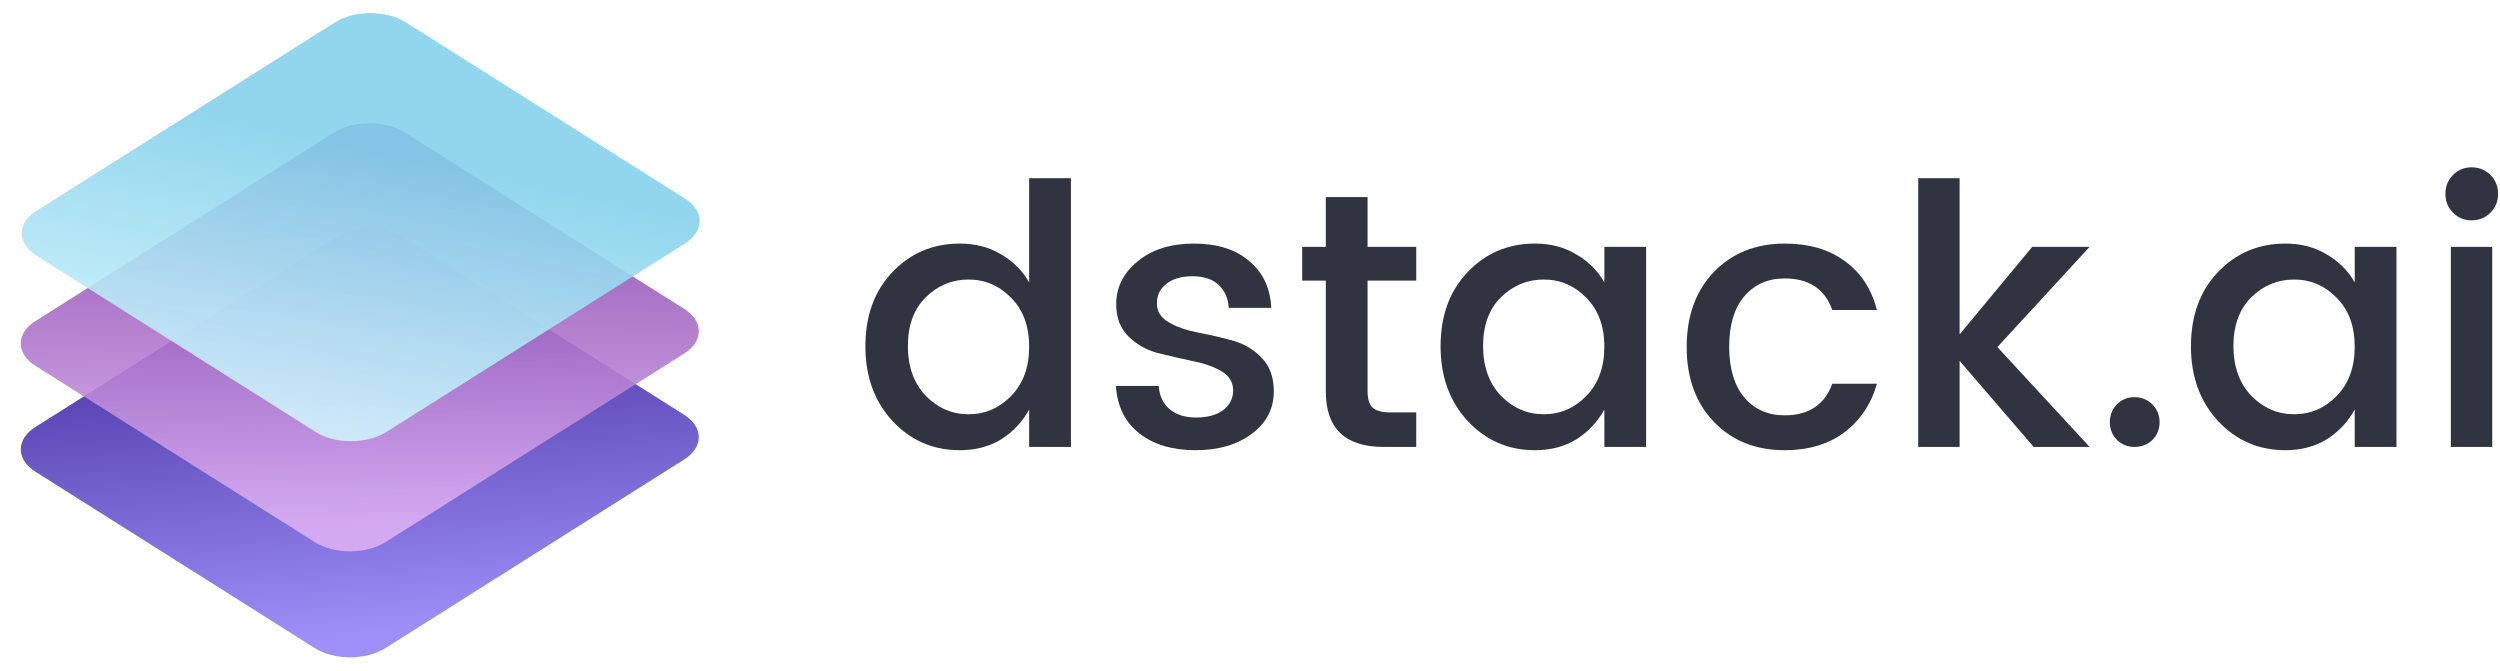
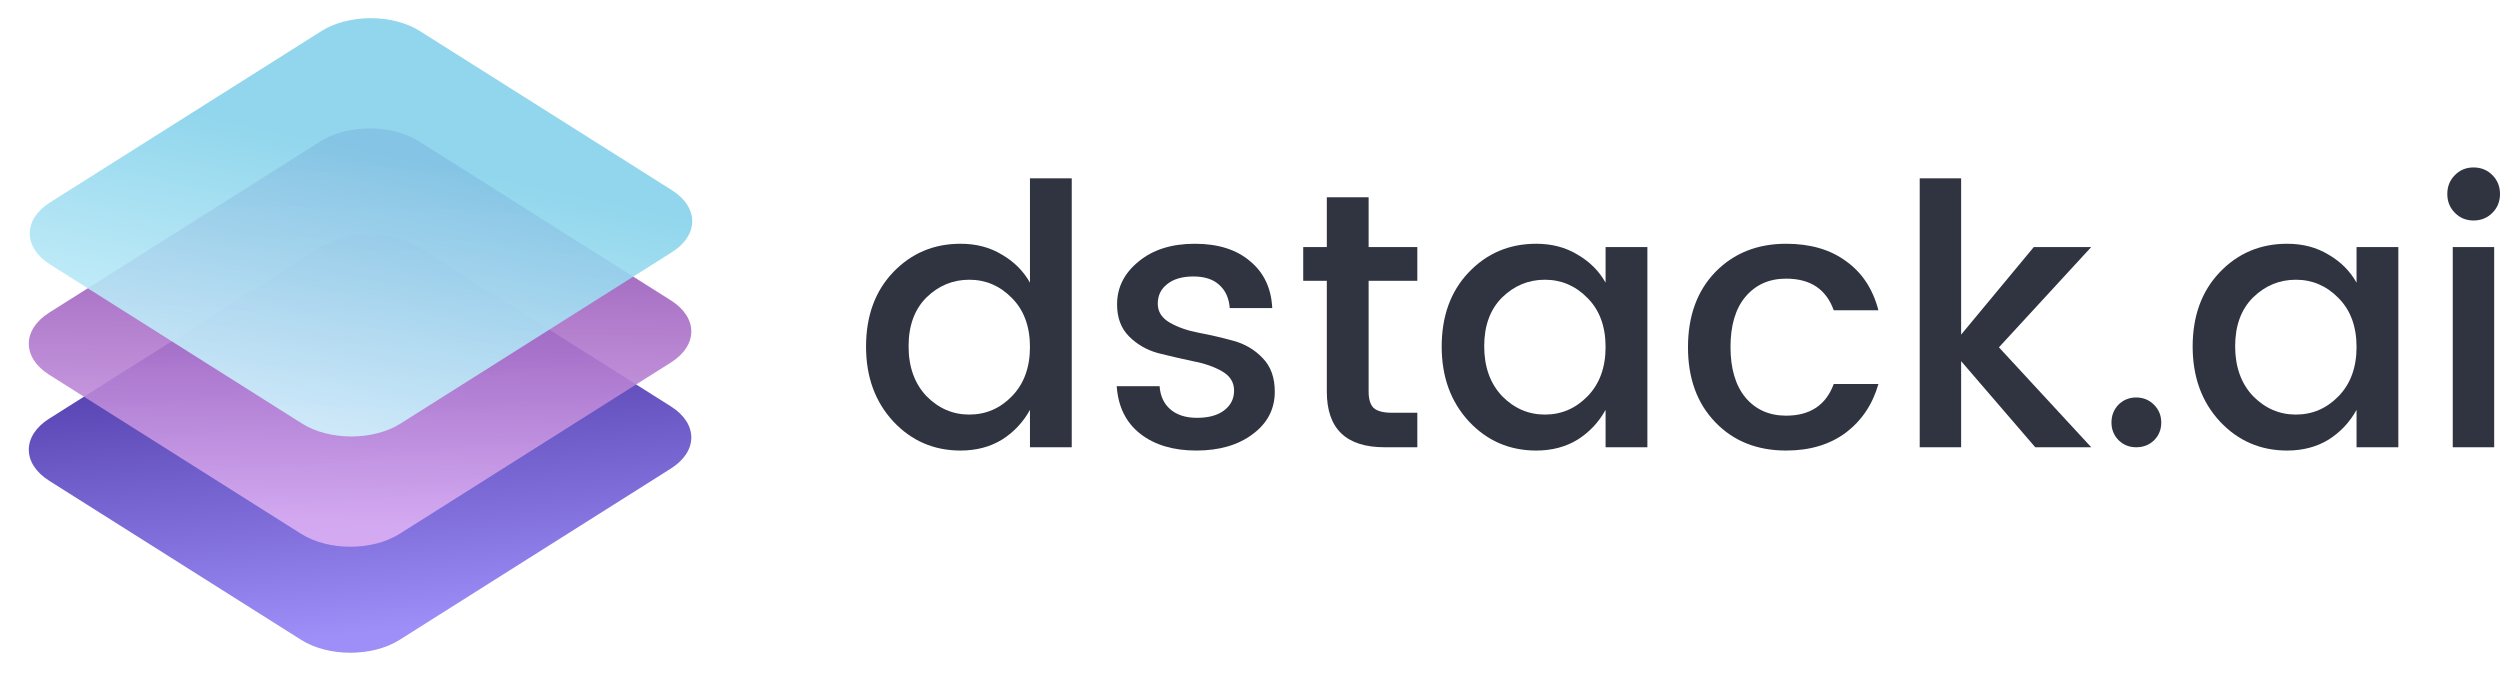
- <svg xmlns="http://www.w3.org/2000/svg" width="179" height="48" viewBox="0 0 179 48" fill="none">
-   <path d="M72.388 28.36C73.255 27.476 73.688 26.297 73.688 24.824C73.688 23.351 73.255 22.181 72.388 21.314C71.539 20.447 70.525 20.014 69.346 20.014C68.167 20.014 67.145 20.439 66.278 21.288C65.429 22.137 65.004 23.299 65.004 24.772C65.004 26.245 65.429 27.433 66.278 28.334C67.145 29.218 68.167 29.66 69.346 29.66C70.525 29.66 71.539 29.227 72.388 28.36ZM68.722 32.234C66.815 32.234 65.212 31.541 63.912 30.154C62.612 28.75 61.962 26.965 61.962 24.798C61.962 22.614 62.603 20.846 63.886 19.494C65.186 18.125 66.798 17.44 68.722 17.44C69.849 17.44 70.837 17.7 71.686 18.22C72.553 18.723 73.22 19.39 73.688 20.222V12.76H76.678V32H73.688V29.322C73.203 30.206 72.535 30.917 71.686 31.454C70.837 31.974 69.849 32.234 68.722 32.234Z" fill="#303340" />
-   <path d="M79.921 21.782C79.921 20.569 80.432 19.546 81.455 18.714C82.478 17.865 83.821 17.44 85.485 17.44C87.149 17.44 88.466 17.856 89.437 18.688C90.425 19.503 90.954 20.621 91.023 22.042H87.981C87.929 21.331 87.678 20.777 87.227 20.378C86.794 19.979 86.178 19.78 85.381 19.78C84.584 19.78 83.96 19.962 83.509 20.326C83.058 20.673 82.833 21.141 82.833 21.73C82.833 22.302 83.119 22.753 83.691 23.082C84.263 23.411 84.956 23.654 85.771 23.81C86.603 23.966 87.426 24.157 88.241 24.382C89.073 24.607 89.775 25.023 90.347 25.63C90.919 26.219 91.205 27.017 91.205 28.022C91.205 29.27 90.676 30.284 89.619 31.064C88.579 31.844 87.236 32.234 85.589 32.234C83.942 32.234 82.608 31.835 81.585 31.038C80.562 30.241 79.999 29.105 79.895 27.632H82.963C83.015 28.343 83.275 28.897 83.743 29.296C84.211 29.695 84.844 29.894 85.641 29.894C86.456 29.894 87.097 29.721 87.565 29.374C88.05 29.01 88.293 28.533 88.293 27.944C88.293 27.355 88.007 26.895 87.435 26.566C86.863 26.237 86.161 25.994 85.329 25.838C84.514 25.665 83.691 25.474 82.859 25.266C82.044 25.041 81.351 24.642 80.779 24.07C80.207 23.498 79.921 22.735 79.921 21.782Z" fill="#303340" />
-   <path d="M101.402 20.092H97.918V28.022C97.918 28.559 98.039 28.949 98.282 29.192C98.542 29.417 98.975 29.53 99.582 29.53H101.402V32H99.062C96.306 32 94.928 30.674 94.928 28.022V20.092H93.238V17.674H94.928V14.112H97.918V17.674H101.402V20.092Z" fill="#303340" />
-   <path d="M113.572 28.36C114.438 27.476 114.872 26.297 114.872 24.824C114.872 23.351 114.438 22.181 113.572 21.314C112.722 20.447 111.708 20.014 110.53 20.014C109.351 20.014 108.328 20.439 107.462 21.288C106.612 22.137 106.188 23.299 106.188 24.772C106.188 26.245 106.612 27.433 107.462 28.334C108.328 29.218 109.351 29.66 110.53 29.66C111.708 29.66 112.722 29.227 113.572 28.36ZM109.906 32.234C107.999 32.234 106.396 31.541 105.096 30.154C103.796 28.75 103.146 26.965 103.146 24.798C103.146 22.614 103.787 20.846 105.07 19.494C106.37 18.125 107.982 17.44 109.906 17.44C111.032 17.44 112.02 17.7 112.87 18.22C113.736 18.723 114.404 19.39 114.872 20.222V17.674H117.862V32H114.872V29.322C114.386 30.206 113.719 30.917 112.87 31.454C112.02 31.974 111.032 32.234 109.906 32.234Z" fill="#303340" />
-   <path d="M127.787 32.234C125.707 32.234 124.017 31.558 122.717 30.206C121.417 28.854 120.767 27.069 120.767 24.85C120.767 22.614 121.417 20.82 122.717 19.468C124.034 18.116 125.724 17.44 127.787 17.44C129.52 17.44 130.95 17.856 132.077 18.688C133.221 19.503 133.992 20.673 134.391 22.198H131.193C130.655 20.69 129.52 19.936 127.787 19.936C126.573 19.936 125.603 20.369 124.875 21.236C124.164 22.085 123.809 23.281 123.809 24.824C123.809 26.367 124.164 27.571 124.875 28.438C125.603 29.305 126.573 29.738 127.787 29.738C129.503 29.738 130.638 28.984 131.193 27.476H134.391C133.975 28.932 133.195 30.093 132.051 30.96C130.907 31.809 129.485 32.234 127.787 32.234Z" fill="#303340" />
-   <path d="M140.308 32H137.344V12.76H140.308V23.94L145.508 17.674H149.616L143.012 24.85L149.616 32H145.612L140.308 25.838V32Z" fill="#303340" />
-   <path d="M154.107 31.506C153.76 31.835 153.336 32 152.833 32C152.33 32 151.906 31.827 151.559 31.48C151.23 31.133 151.065 30.717 151.065 30.232C151.065 29.729 151.23 29.305 151.559 28.958C151.906 28.611 152.33 28.438 152.833 28.438C153.336 28.438 153.76 28.611 154.107 28.958C154.454 29.305 154.627 29.729 154.627 30.232C154.627 30.735 154.454 31.159 154.107 31.506Z" fill="#303340" />
-   <path d="M167.298 28.36C168.165 27.476 168.598 26.297 168.598 24.824C168.598 23.351 168.165 22.181 167.298 21.314C166.449 20.447 165.435 20.014 164.256 20.014C163.077 20.014 162.055 20.439 161.188 21.288C160.339 22.137 159.914 23.299 159.914 24.772C159.914 26.245 160.339 27.433 161.188 28.334C162.055 29.218 163.077 29.66 164.256 29.66C165.435 29.66 166.449 29.227 167.298 28.36ZM163.632 32.234C161.725 32.234 160.122 31.541 158.822 30.154C157.522 28.75 156.872 26.965 156.872 24.798C156.872 22.614 157.513 20.846 158.796 19.494C160.096 18.125 161.708 17.44 163.632 17.44C164.759 17.44 165.747 17.7 166.596 18.22C167.463 18.723 168.13 19.39 168.598 20.222V17.674H171.588V32H168.598V29.322C168.113 30.206 167.445 30.917 166.596 31.454C165.747 31.974 164.759 32.234 163.632 32.234Z" fill="#303340" />
-   <path d="M178.861 13.878C178.861 14.415 178.679 14.866 178.315 15.23C177.951 15.594 177.5 15.776 176.963 15.776C176.443 15.776 176.001 15.594 175.637 15.23C175.273 14.866 175.091 14.415 175.091 13.878C175.091 13.341 175.273 12.89 175.637 12.526C176.001 12.162 176.443 11.98 176.963 11.98C177.5 11.98 177.951 12.162 178.315 12.526C178.679 12.89 178.861 13.341 178.861 13.878ZM175.481 32V17.674H178.445V32H175.481Z" fill="#303340" />
-   <rect width="31.284" height="29.645" rx="3" transform="matrix(0.845565 -0.533872 0.845565 0.533872 0 32.1738)" fill="url(#paint0_linear)" />
-   <rect width="31.284" height="29.645" rx="3" transform="matrix(0.845565 -0.533872 0.845565 0.533872 0 24.5898)" fill="url(#paint1_linear)" fill-opacity="0.9" />
-   <rect width="31.284" height="29.645" rx="3" transform="matrix(0.845565 -0.533872 0.845565 0.533872 0.0668945 16.7017)" fill="url(#paint2_linear)" fill-opacity="0.9" />
+ <svg xmlns="http://www.w3.org/2000/svg" width="129" height="35" viewBox="0 0 129 35" fill="none">
+   <path d="M52.208 20.454C52.833 19.816 53.146 18.966 53.146 17.904C53.146 16.841 52.833 15.997 52.208 15.372C51.596 14.747 50.864 14.434 50.014 14.434C49.164 14.434 48.426 14.741 47.801 15.353C47.189 15.966 46.883 16.803 46.883 17.866C46.883 18.929 47.189 19.785 47.801 20.435C48.426 21.073 49.164 21.392 50.014 21.392C50.864 21.392 51.596 21.079 52.208 20.454ZM49.564 23.248C48.189 23.248 47.032 22.748 46.095 21.748C45.157 20.735 44.688 19.448 44.688 17.885C44.688 16.31 45.151 15.035 46.076 14.059C47.014 13.072 48.176 12.578 49.564 12.578C50.377 12.578 51.089 12.766 51.702 13.141C52.327 13.503 52.808 13.984 53.146 14.585V9.203H55.302V23.079H53.146V21.148C52.796 21.785 52.314 22.298 51.702 22.685C51.089 23.06 50.377 23.248 49.564 23.248Z" fill="#303340" />
+   <path d="M57.641 15.71C57.641 14.835 58.01 14.097 58.748 13.497C59.485 12.884 60.454 12.578 61.654 12.578C62.854 12.578 63.804 12.878 64.504 13.478C65.217 14.066 65.598 14.872 65.648 15.897H63.454C63.417 15.385 63.235 14.985 62.91 14.697C62.598 14.409 62.154 14.266 61.579 14.266C61.004 14.266 60.554 14.397 60.229 14.659C59.904 14.909 59.741 15.247 59.741 15.672C59.741 16.085 59.948 16.41 60.36 16.647C60.773 16.885 61.273 17.06 61.86 17.172C62.46 17.285 63.054 17.422 63.642 17.585C64.242 17.747 64.748 18.047 65.161 18.485C65.573 18.91 65.779 19.485 65.779 20.21C65.779 21.11 65.398 21.841 64.636 22.404C63.886 22.967 62.917 23.248 61.729 23.248C60.541 23.248 59.579 22.96 58.841 22.385C58.104 21.81 57.697 20.991 57.622 19.929H59.835C59.873 20.441 60.06 20.841 60.398 21.129C60.735 21.416 61.191 21.56 61.767 21.56C62.354 21.56 62.817 21.435 63.154 21.185C63.504 20.923 63.679 20.579 63.679 20.154C63.679 19.729 63.473 19.398 63.06 19.16C62.648 18.922 62.142 18.747 61.541 18.635C60.954 18.51 60.36 18.372 59.76 18.222C59.172 18.06 58.672 17.772 58.26 17.36C57.847 16.947 57.641 16.397 57.641 15.71Z" fill="#303340" />
+   <path d="M73.134 14.491H70.621V20.21C70.621 20.598 70.708 20.879 70.883 21.054C71.071 21.216 71.383 21.298 71.821 21.298H73.134V23.079H71.446C69.458 23.079 68.464 22.123 68.464 20.21V14.491H67.246V12.747H68.464V10.178H70.621V12.747H73.134V14.491Z" fill="#303340" />
+   <path d="M81.911 20.454C82.536 19.816 82.848 18.966 82.848 17.904C82.848 16.841 82.536 15.997 81.911 15.372C81.298 14.747 80.567 14.434 79.717 14.434C78.867 14.434 78.129 14.741 77.504 15.353C76.892 15.966 76.585 16.803 76.585 17.866C76.585 18.929 76.892 19.785 77.504 20.435C78.129 21.073 78.867 21.392 79.717 21.392C80.567 21.392 81.298 21.079 81.911 20.454ZM79.267 23.248C77.892 23.248 76.735 22.748 75.798 21.748C74.86 20.735 74.391 19.448 74.391 17.885C74.391 16.31 74.854 15.035 75.779 14.059C76.717 13.072 77.879 12.578 79.267 12.578C80.079 12.578 80.792 12.766 81.404 13.141C82.03 13.503 82.511 13.984 82.848 14.585V12.747H85.005V23.079H82.848V21.148C82.498 21.785 82.017 22.298 81.404 22.685C80.792 23.06 80.079 23.248 79.267 23.248Z" fill="#303340" />
+   <path d="M92.163 23.248C90.663 23.248 89.444 22.76 88.507 21.785C87.569 20.81 87.1 19.523 87.1 17.922C87.1 16.31 87.569 15.016 88.507 14.041C89.457 13.066 90.675 12.578 92.163 12.578C93.413 12.578 94.445 12.878 95.257 13.478C96.082 14.066 96.639 14.909 96.926 16.01H94.62C94.232 14.922 93.413 14.378 92.163 14.378C91.288 14.378 90.588 14.691 90.063 15.316C89.55 15.928 89.294 16.791 89.294 17.904C89.294 19.016 89.55 19.885 90.063 20.51C90.588 21.135 91.288 21.448 92.163 21.448C93.401 21.448 94.22 20.904 94.62 19.816H96.926C96.626 20.866 96.064 21.704 95.239 22.329C94.413 22.942 93.388 23.248 92.163 23.248Z" fill="#303340" />
+   <path d="M101.194 23.079H99.057V9.203H101.194V17.266L104.945 12.747H107.908L103.145 17.922L107.908 23.079H105.02L101.194 18.635V23.079Z" fill="#303340" />
+   <path d="M111.146 22.723C110.896 22.96 110.59 23.079 110.227 23.079C109.865 23.079 109.559 22.954 109.309 22.704C109.071 22.454 108.952 22.154 108.952 21.804C108.952 21.442 109.071 21.135 109.309 20.885C109.559 20.635 109.865 20.51 110.227 20.51C110.59 20.51 110.896 20.635 111.146 20.885C111.396 21.135 111.521 21.442 111.521 21.804C111.521 22.167 111.396 22.473 111.146 22.723Z" fill="#303340" />
+   <path d="M120.66 20.454C121.285 19.816 121.598 18.966 121.598 17.904C121.598 16.841 121.285 15.997 120.66 15.372C120.047 14.747 119.316 14.434 118.466 14.434C117.616 14.434 116.878 14.741 116.253 15.353C115.641 15.966 115.334 16.803 115.334 17.866C115.334 18.929 115.641 19.785 116.253 20.435C116.878 21.073 117.616 21.392 118.466 21.392C119.316 21.392 120.047 21.079 120.66 20.454ZM118.016 23.248C116.641 23.248 115.485 22.748 114.547 21.748C113.609 20.735 113.141 19.448 113.141 17.885C113.141 16.31 113.603 15.035 114.528 14.059C115.466 13.072 116.628 12.578 118.016 12.578C118.829 12.578 119.541 12.766 120.154 13.141C120.779 13.503 121.26 13.984 121.598 14.585V12.747H123.754V23.079H121.598V21.148C121.248 21.785 120.766 22.298 120.154 22.685C119.541 23.06 118.829 23.248 118.016 23.248Z" fill="#303340" />
+   <path d="M129 10.009C129 10.397 128.868 10.722 128.606 10.984C128.343 11.247 128.018 11.378 127.631 11.378C127.256 11.378 126.937 11.247 126.674 10.984C126.412 10.722 126.281 10.397 126.281 10.009C126.281 9.621 126.412 9.296 126.674 9.034C126.937 8.771 127.256 8.64 127.631 8.64C128.018 8.64 128.343 8.771 128.606 9.034C128.868 9.296 129 9.621 129 10.009ZM126.562 23.079V12.747H128.7V23.079H126.562Z" fill="#303340" />
+   <rect width="22.563" height="21.381" rx="3" transform="matrix(0.845565 -0.533872 0.845565 0.533872 0 23.2046)" fill="url(#paint0_linear)" />
+   <rect width="22.563" height="21.381" rx="3" transform="matrix(0.845565 -0.533872 0.845565 0.533872 0 17.7349)" fill="url(#paint1_linear)" fill-opacity="0.9" />
+   <rect width="22.563" height="21.381" rx="3" transform="matrix(0.845565 -0.533872 0.845565 0.533872 0.0478516 12.0454)" fill="url(#paint2_linear)" fill-opacity="0.9" />
  <defs>
-     <linearGradient id="paint0_linear" x1="24.978" y1="-2.508" x2="2.623" y2="27.352" gradientUnits="userSpaceOnUse">
+     <linearGradient id="paint0_linear" x1="18.015" y1="-1.809" x2="1.892" y2="19.727" gradientUnits="userSpaceOnUse">
      <stop stop-color="#372191" />
      <stop offset="1" stop-color="#9D8EF8" />
    </linearGradient>
-     <linearGradient id="paint1_linear" x1="24.899" y1="-2.429" x2="-1.348" y2="22.377" gradientUnits="userSpaceOnUse">
+     <linearGradient id="paint1_linear" x1="17.958" y1="-1.752" x2="-0.972" y2="16.139" gradientUnits="userSpaceOnUse">
      <stop stop-color="#7B369F" />
      <stop offset="1" stop-color="#DCAFF3" />
    </linearGradient>
-     <linearGradient id="paint2_linear" x1="18.113" y1="3.687" x2="-8.564" y2="16.952" gradientUnits="userSpaceOnUse">
+     <linearGradient id="paint2_linear" x1="13.064" y1="2.659" x2="-6.176" y2="12.226" gradientUnits="userSpaceOnUse">
      <stop stop-color="#84D1EA" />
      <stop offset="1" stop-color="#DAF7FE" />
    </linearGradient>
  </defs>
</svg>
